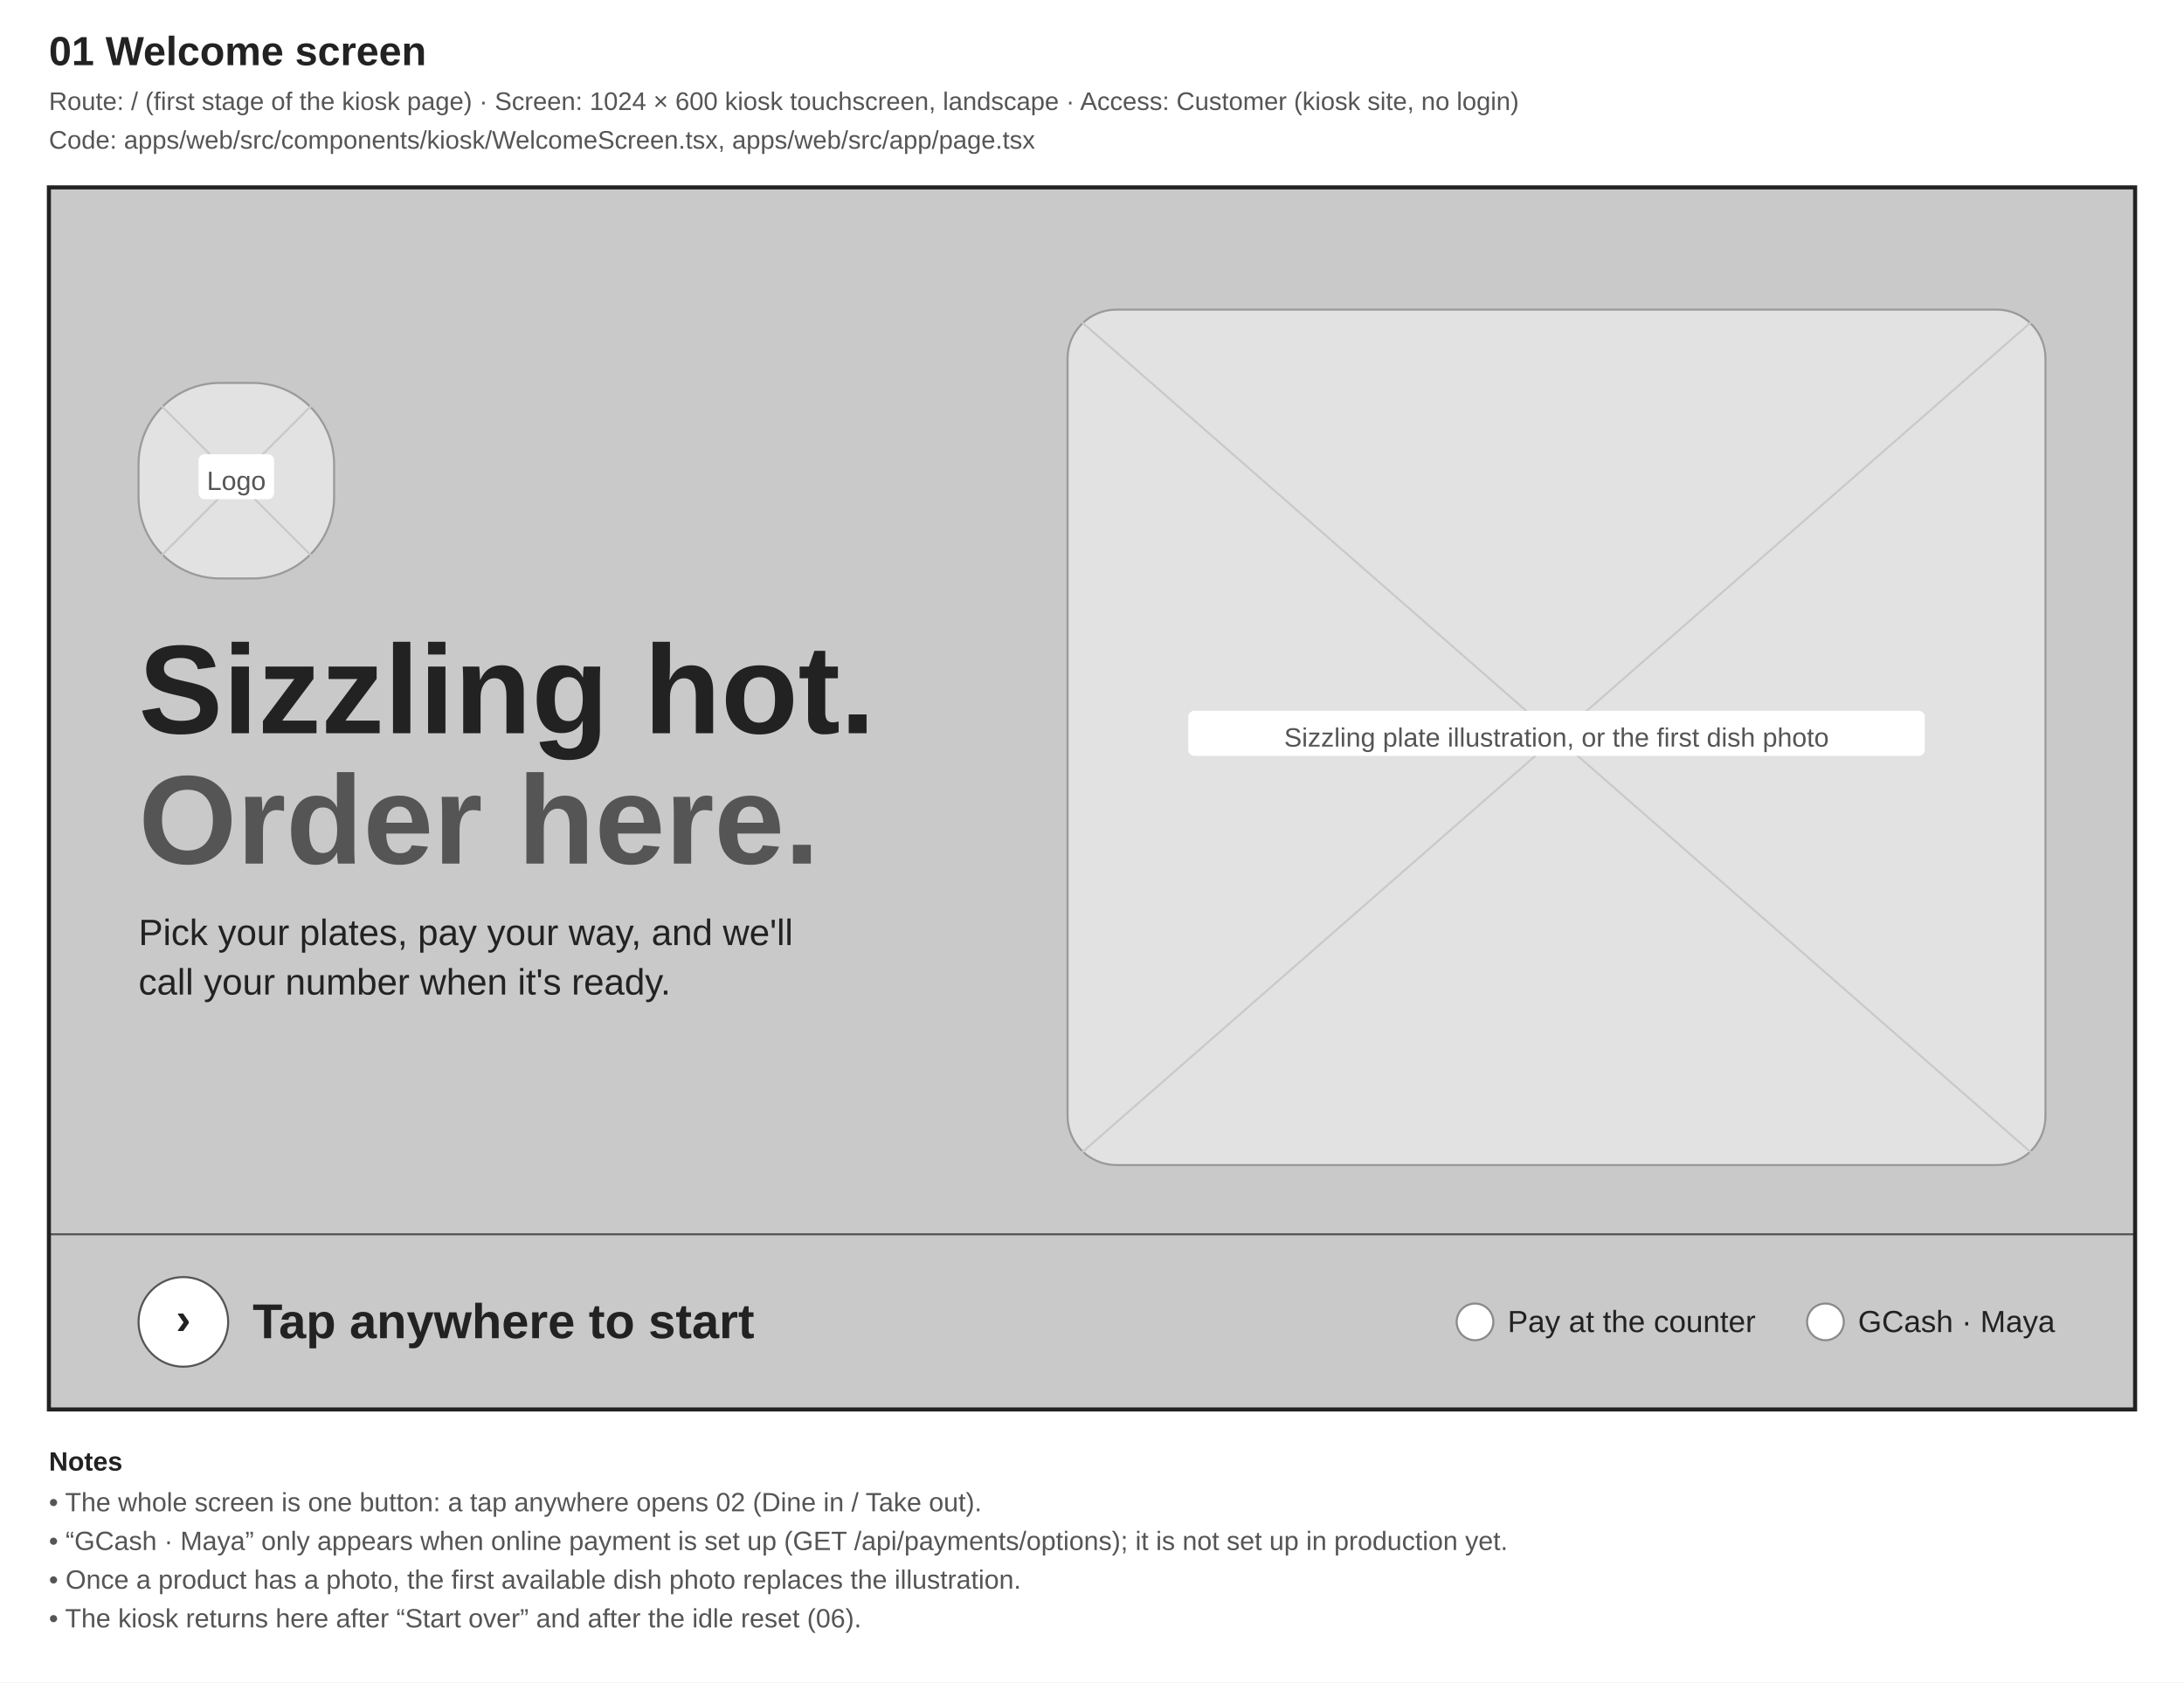
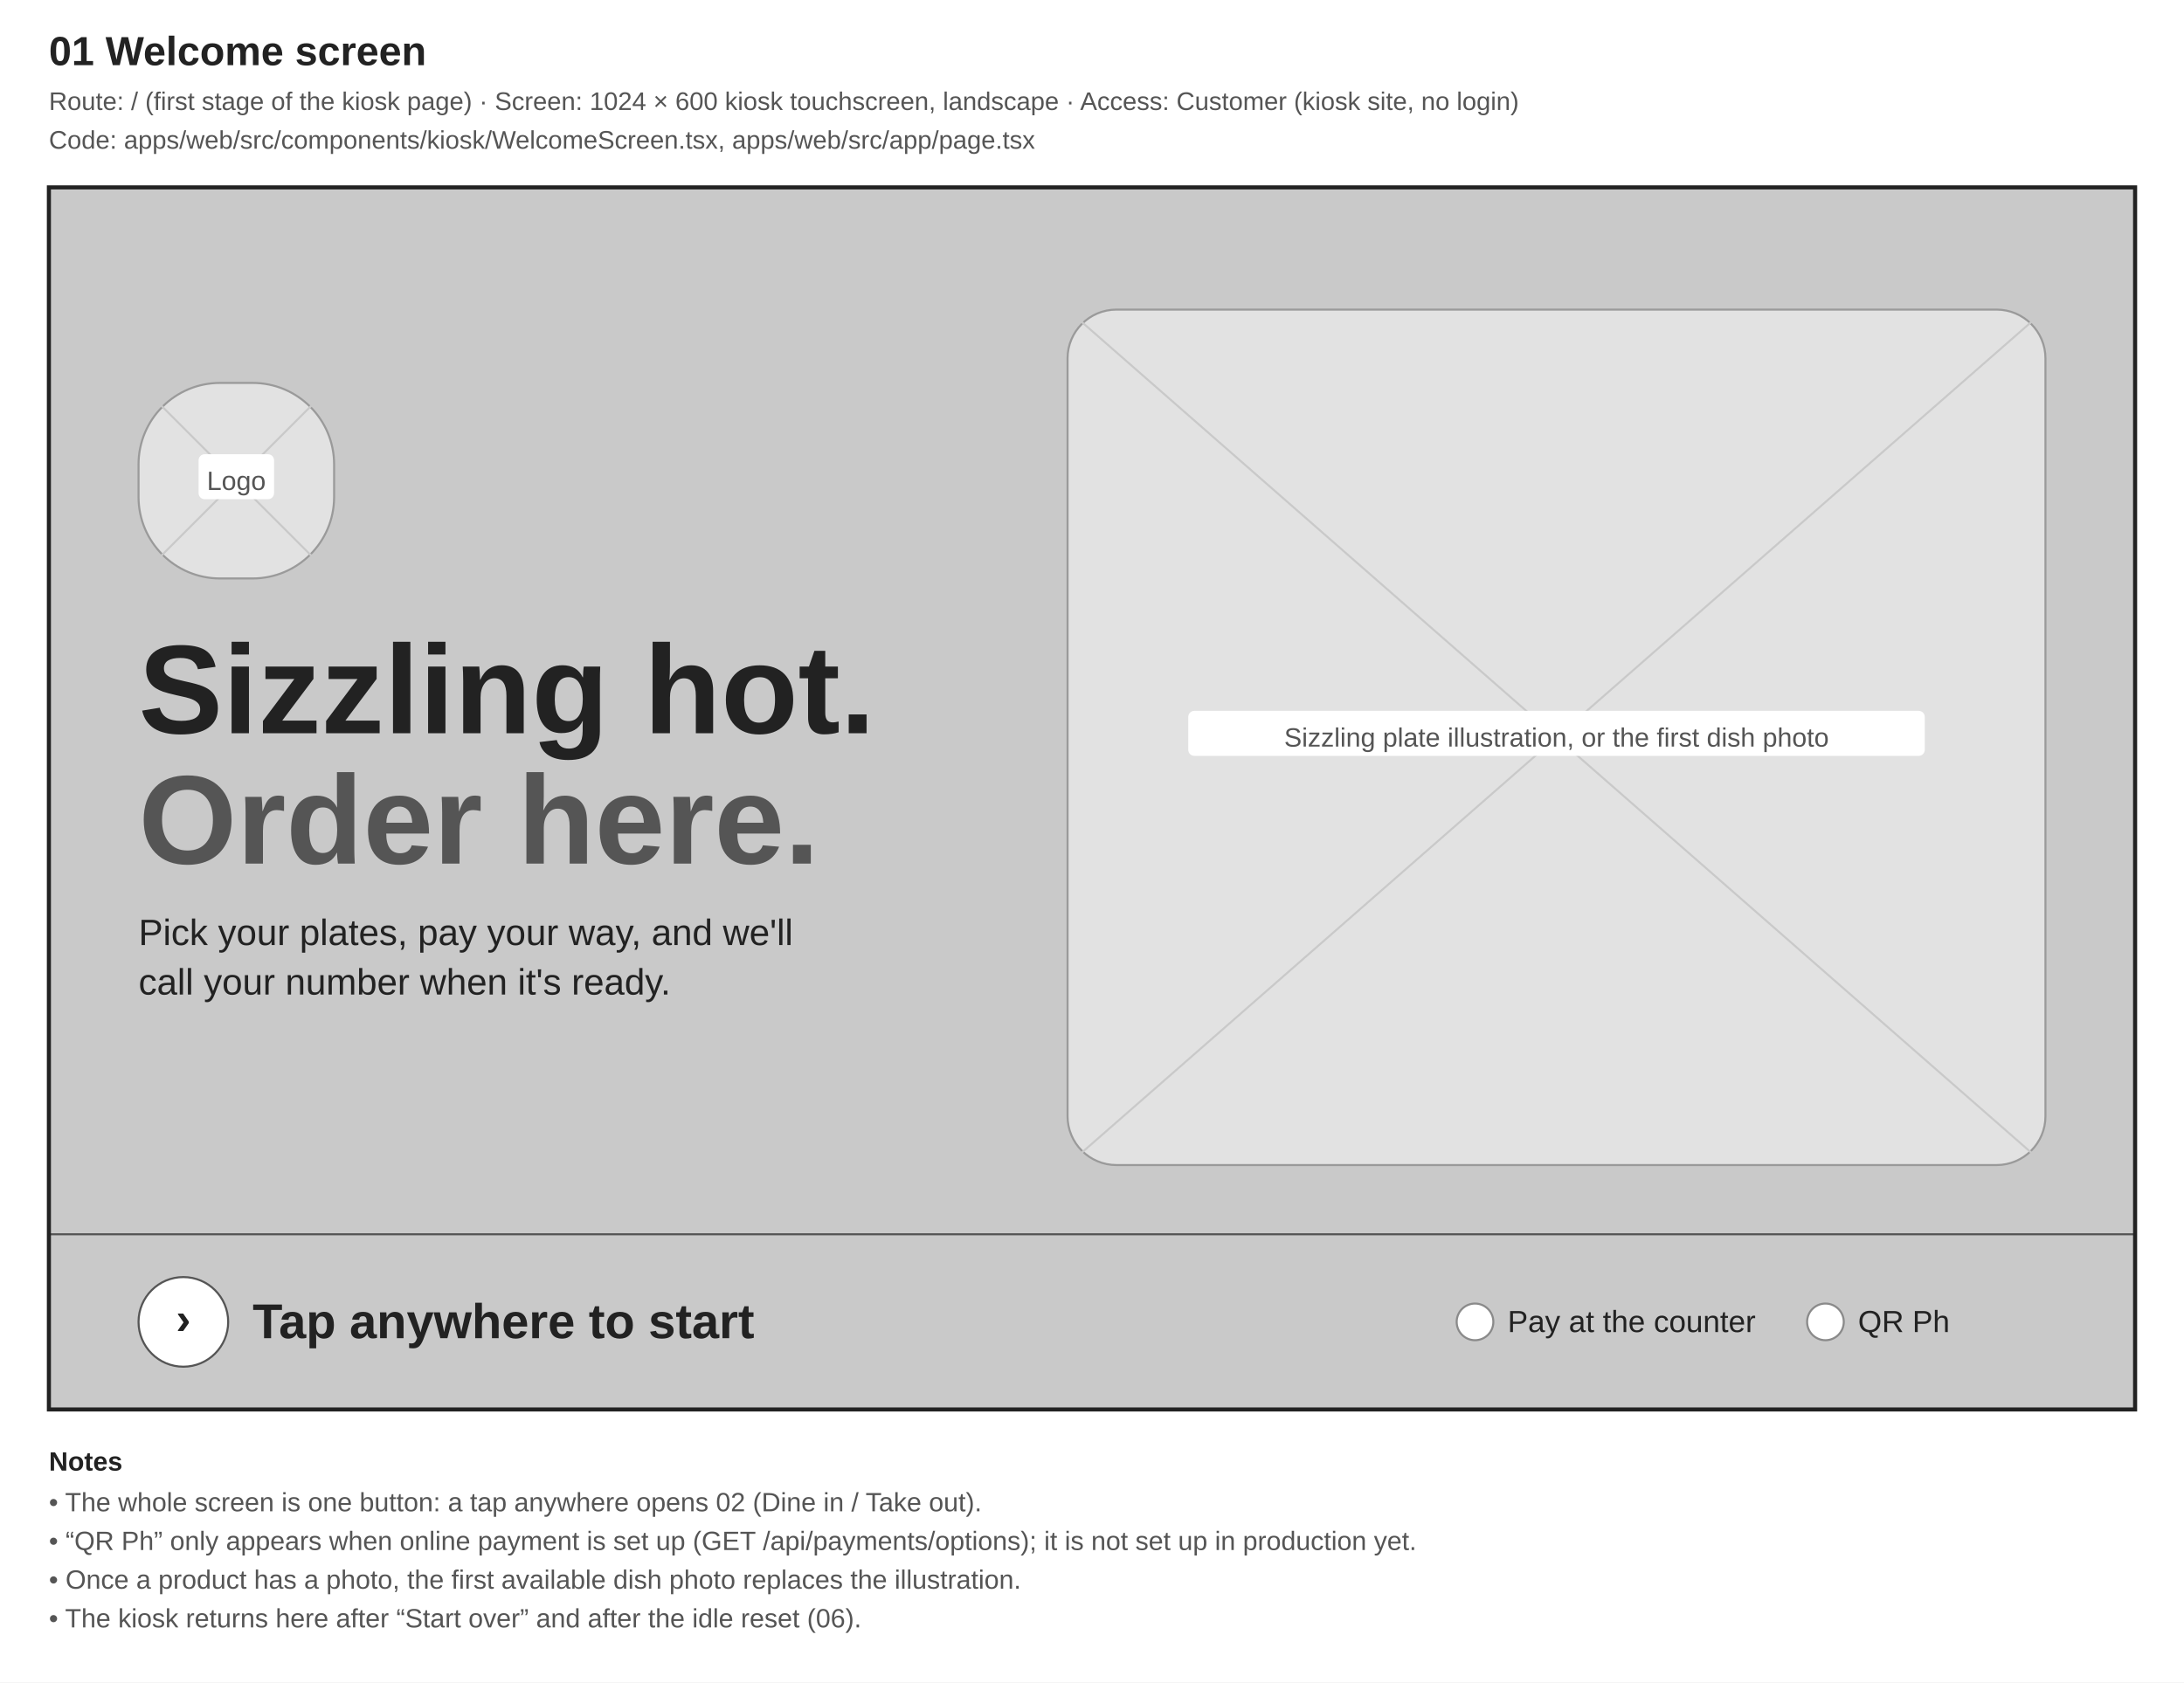
<svg xmlns="http://www.w3.org/2000/svg" width="1072" height="826" viewBox="0 0 1072 826">
  <rect x="0" y="0" width="1072" height="826" fill="#ffffff" />
  <text x="24" y="32" font-family="Arial, Helvetica, sans-serif" font-size="20" font-weight="700" fill="#222222">01  Welcome screen</text>
  <text x="24" y="54" font-family="Arial, Helvetica, sans-serif" font-size="12.5" fill="#555555">Route: /  (first stage of the kiosk page)   ·   Screen: 1024 × 600 kiosk touchscreen, landscape   ·   Access: Customer (kiosk site, no login)</text>
  <text x="24" y="73" font-family="Arial, Helvetica, sans-serif" font-size="12.5" fill="#555555">Code: apps/web/src/components/kiosk/WelcomeScreen.tsx, apps/web/src/app/page.tsx</text>
  <text x="24" y="722" font-family="Arial, Helvetica, sans-serif" font-size="13" font-weight="700" fill="#222222">Notes</text>
  <text x="24" y="742" font-family="Arial, Helvetica, sans-serif" font-size="13" fill="#555555" xml:space="preserve">• The whole screen is one button: a tap anywhere opens 02 (Dine in / Take out).</text>
-   <text x="24" y="761" font-family="Arial, Helvetica, sans-serif" font-size="13" fill="#555555" xml:space="preserve">• “GCash · Maya” only appears when online payment is set up (GET /api/payments/options); it is not set up in production yet.</text>
+   <text x="24" y="761" font-family="Arial, Helvetica, sans-serif" font-size="13" fill="#555555" xml:space="preserve">• “QR Ph” only appears when online payment is set up (GET /api/payments/options); it is not set up in production yet.</text>
  <text x="24" y="780" font-family="Arial, Helvetica, sans-serif" font-size="13" fill="#555555" xml:space="preserve">• Once a product has a photo, the first available dish photo replaces the illustration.</text>
  <text x="24" y="799" font-family="Arial, Helvetica, sans-serif" font-size="13" fill="#555555" xml:space="preserve">• The kiosk returns here after “Start over” and after the idle reset (06).</text>
  <g transform="translate(24,92)">
    <clipPath id="frame">
      <rect x="0" y="0" width="1024" height="600" />
    </clipPath>
    <g clip-path="url(#frame)">
      <rect x="0" y="0" width="1024" height="600" fill="#ffffff" />
      <rect x="0" y="0" width="1024" height="600" rx="0" fill="#c9c9c9" stroke="none" />
      <rect x="44" y="96" width="96" height="96" rx="40" fill="#e2e2e2" stroke="#9a9a9a" stroke-width="1" />
      <line x1="44" y1="96" x2="140" y2="192" stroke="#c9c9c9" stroke-width="1" />
      <line x1="140" y1="96" x2="44" y2="192" stroke="#c9c9c9" stroke-width="1" />
      <rect x="73.48" y="131.0" width="37.04" height="22.1" rx="3" fill="#ffffff" stroke="none" stroke-width="1" />
      <text x="92.0" y="148.55" font-family="Arial, Helvetica, sans-serif" font-size="13" font-weight="400" text-anchor="middle" fill="#555555">Logo</text>
      <text x="44" y="268" font-family="Arial, Helvetica, sans-serif" font-size="62" font-weight="700" text-anchor="start" fill="#222222">Sizzling hot.</text>
      <text x="44" y="332" font-family="Arial, Helvetica, sans-serif" font-size="62" font-weight="700" text-anchor="start" fill="#555555">Order here.</text>
      <text x="44" y="372" font-family="Arial, Helvetica, sans-serif" font-size="18" font-weight="400" text-anchor="start" fill="#222222">Pick your plates, pay your way, and we'll</text>
      <text x="44" y="396.3" font-family="Arial, Helvetica, sans-serif" font-size="18" font-weight="400" text-anchor="start" fill="#222222">call your number when it's ready.</text>
      <rect x="500" y="60" width="480" height="420" rx="24" fill="#e2e2e2" stroke="#9a9a9a" stroke-width="1" />
      <line x1="500" y1="60" x2="980" y2="480" stroke="#c9c9c9" stroke-width="1" />
      <line x1="980" y1="60" x2="500" y2="480" stroke="#c9c9c9" stroke-width="1" />
      <rect x="559.24" y="257.0" width="361.52" height="22.1" rx="3" fill="#ffffff" stroke="none" stroke-width="1" />
      <text x="740.0" y="274.55" font-family="Arial, Helvetica, sans-serif" font-size="13" font-weight="400" text-anchor="middle" fill="#555555">Sizzling plate illustration, or the first dish photo</text>
      <line x1="0" y1="514" x2="1024" y2="514" stroke="#555555" stroke-width="1" />
      <circle cx="66" cy="557" r="22" fill="#ffffff" stroke="#555555" stroke-width="1" />
      <text x="66" y="563" font-family="Arial, Helvetica, sans-serif" font-size="22" font-weight="700" text-anchor="middle" fill="#222222">›</text>
      <text x="100" y="565" font-family="Arial, Helvetica, sans-serif" font-size="24" font-weight="700" text-anchor="start" fill="#222222">Tap anywhere to start</text>
      <circle cx="700" cy="557" r="9" fill="#ffffff" stroke="#8a8a8a" stroke-width="1" />
      <text x="716" y="562" font-family="Arial, Helvetica, sans-serif" font-size="15" font-weight="400" text-anchor="start" fill="#222222">Pay at the counter</text>
      <circle cx="872" cy="557" r="9" fill="#ffffff" stroke="#8a8a8a" stroke-width="1" />
-       <text x="888" y="562" font-family="Arial, Helvetica, sans-serif" font-size="15" font-weight="400" text-anchor="start" fill="#222222">GCash · Maya</text>
+       <text x="888" y="562" font-family="Arial, Helvetica, sans-serif" font-size="15" font-weight="400" text-anchor="start" fill="#222222">QR Ph</text>
    </g>
    <rect x="0" y="0" width="1024" height="600" fill="none" stroke="#222222" stroke-width="2" />
  </g>
</svg>
